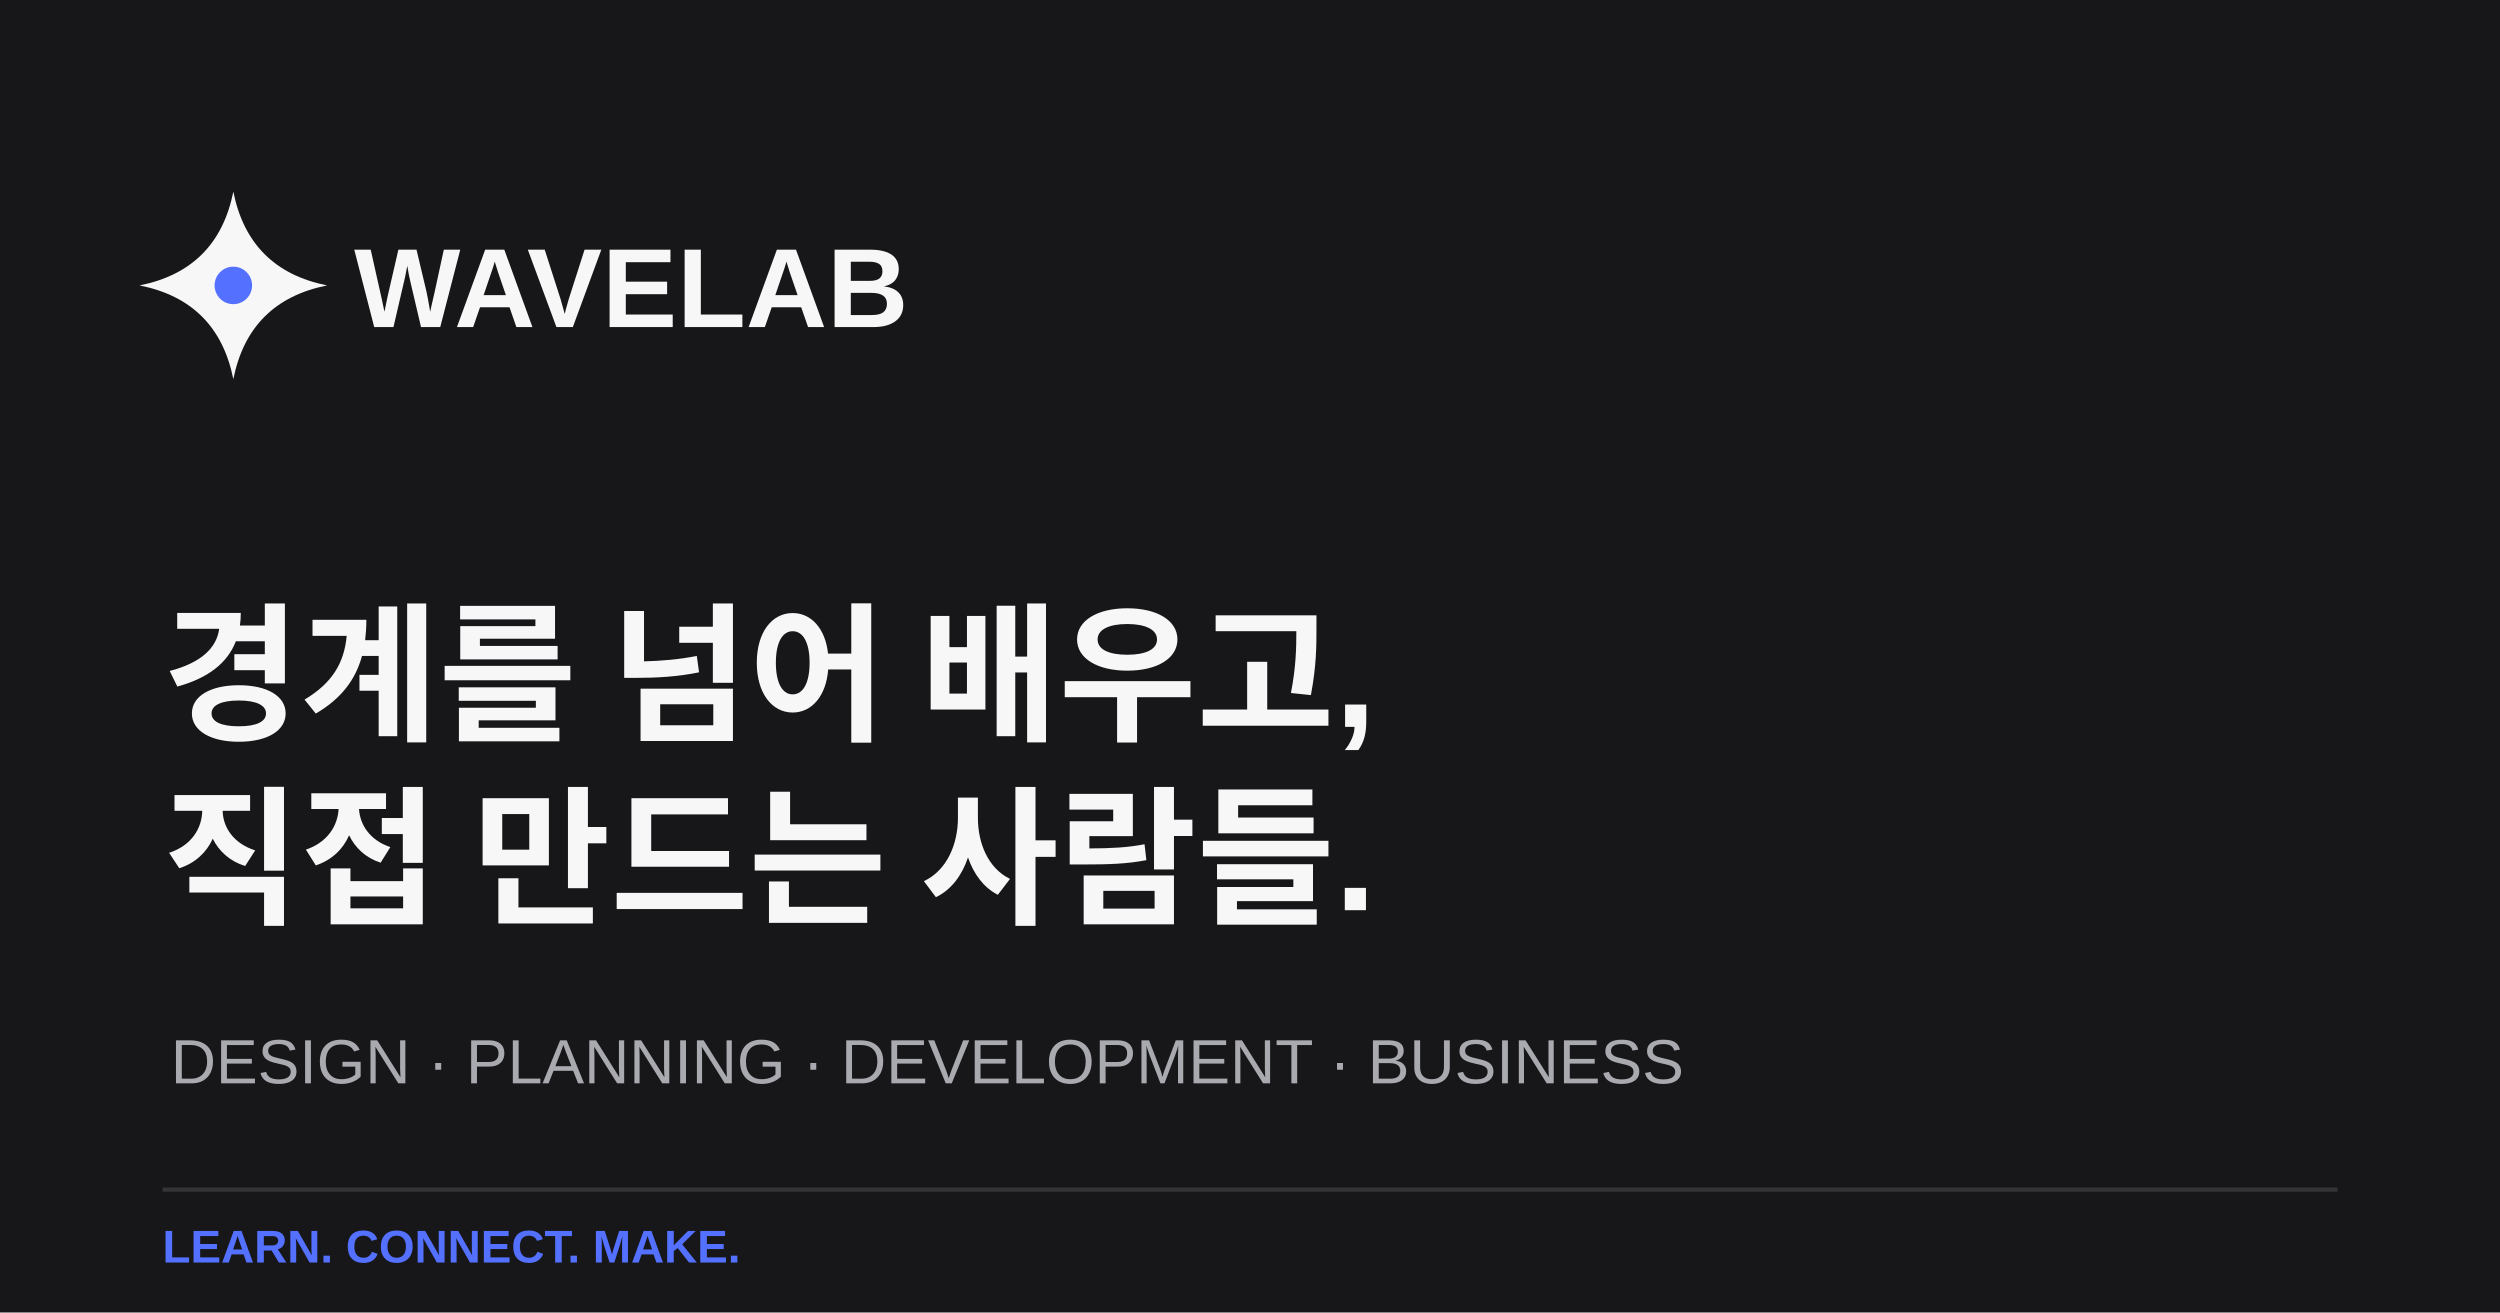
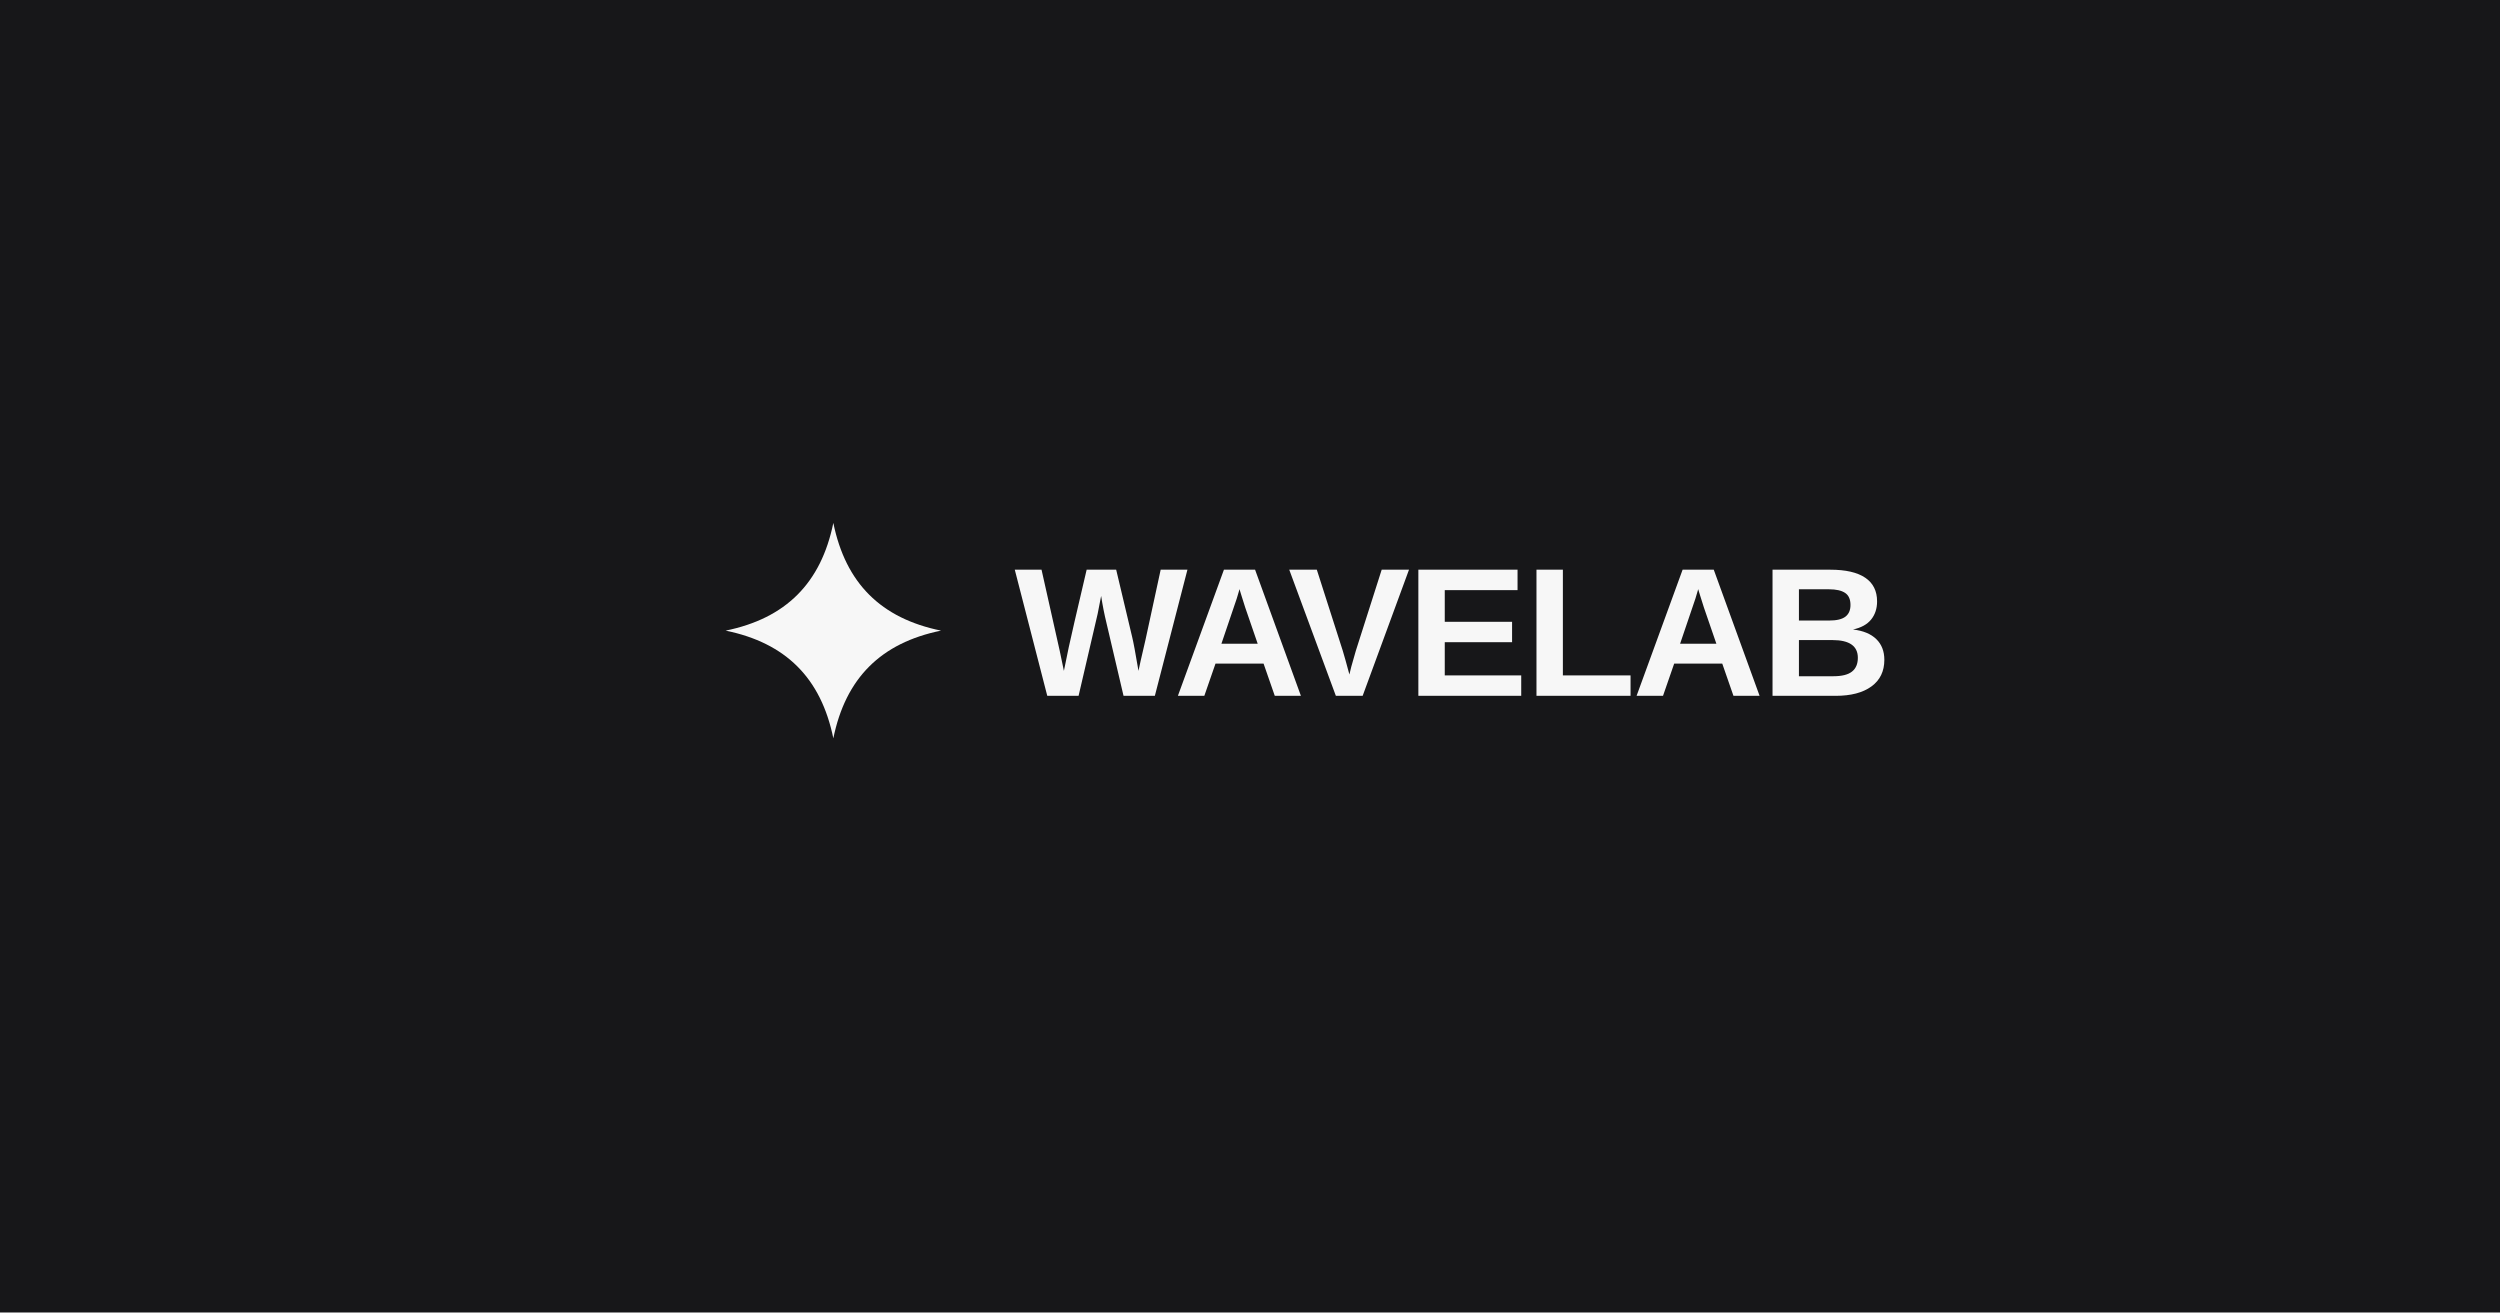
- <svg xmlns="http://www.w3.org/2000/svg" viewBox="0 0 1200 630">
+ <svg xmlns="http://www.w3.org/2000/svg" viewBox="0 0 1200 630" role="img" aria-labelledby="title desc">
  <rect width="1200" height="630" fill="#171719" />
-   <path d="M112 92c5 25 20 40 45 45-25 5-40 20-45 45-5-25-20-40-45-45 25-5 40-20 45-45Z" fill="#f7f7f7" />
-   <circle cx="112" cy="137" r="9" fill="#5470ff" />
-   <text x="170" y="157" fill="#f7f7f7" font-family="Arial, sans-serif" font-size="54" font-weight="800">WAVELAB</text>
-   <text x="78" y="350" fill="#f7f7f7" font-family="Arial, sans-serif" font-size="72" font-weight="800">경계를 넘어 배우고,</text>
-   <text x="78" y="438" fill="#f7f7f7" font-family="Arial, sans-serif" font-size="72" font-weight="800">직접 만드는 사람들.</text>
-   <text x="82" y="520" fill="#a9a9b0" font-family="Arial, sans-serif" font-size="30">DESIGN · PLANNING · DEVELOPMENT · BUSINESS</text>
-   <rect x="78" y="570" width="1044" height="2" fill="#343438" />
-   <text x="78" y="606" fill="#5470ff" font-family="Arial, sans-serif" font-size="22" font-weight="700">LEARN. CONNECT. MAKE.</text>
+   <g transform="translate(336 251)">
+     <path d="M64 0c5.9 28.9 22.8 45.8 51.7 51.7C86.8 57.6 69.9 74.5 64 103.4 58.1 74.5 41.2 57.6 12.3 51.7 41.2 45.8 58.1 28.9 64 0Z" fill="#F7F7F7" />
+     <text x="151" y="83" fill="#F7F7F7" font-family="Arial, Helvetica, sans-serif" font-size="88" font-weight="800" letter-spacing="-2">WAVELAB</text>
+   </g>
</svg>
